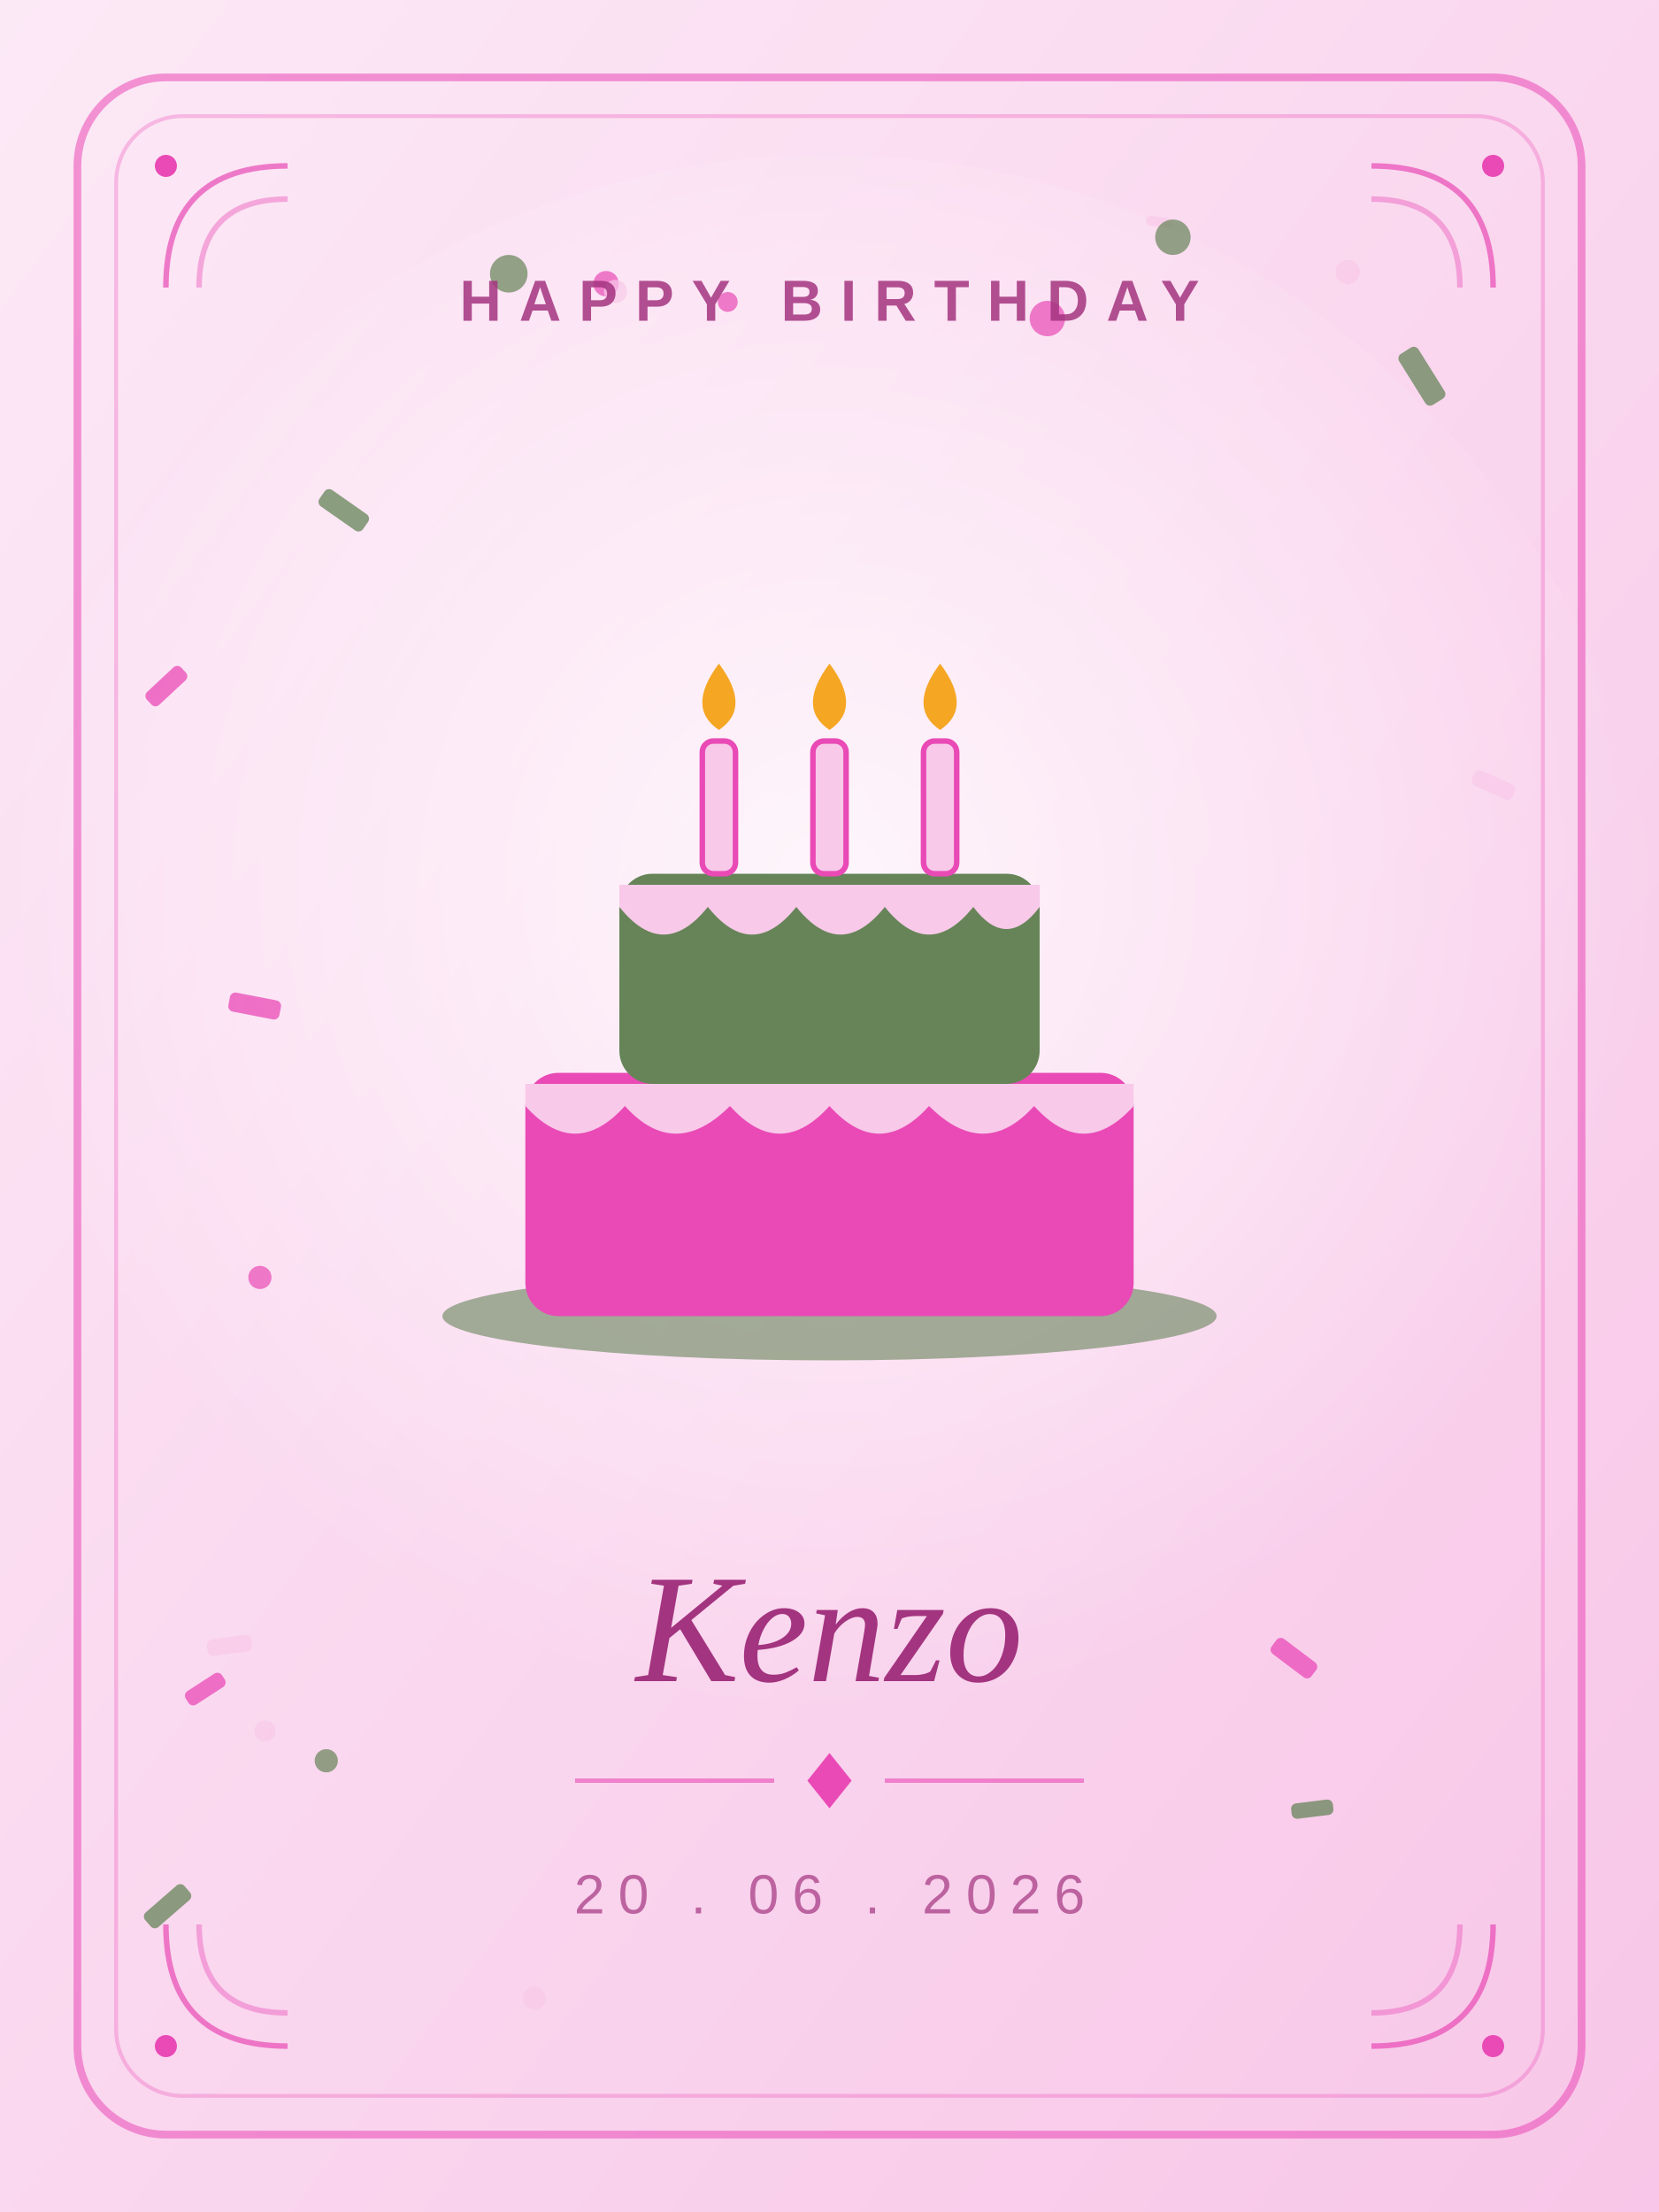
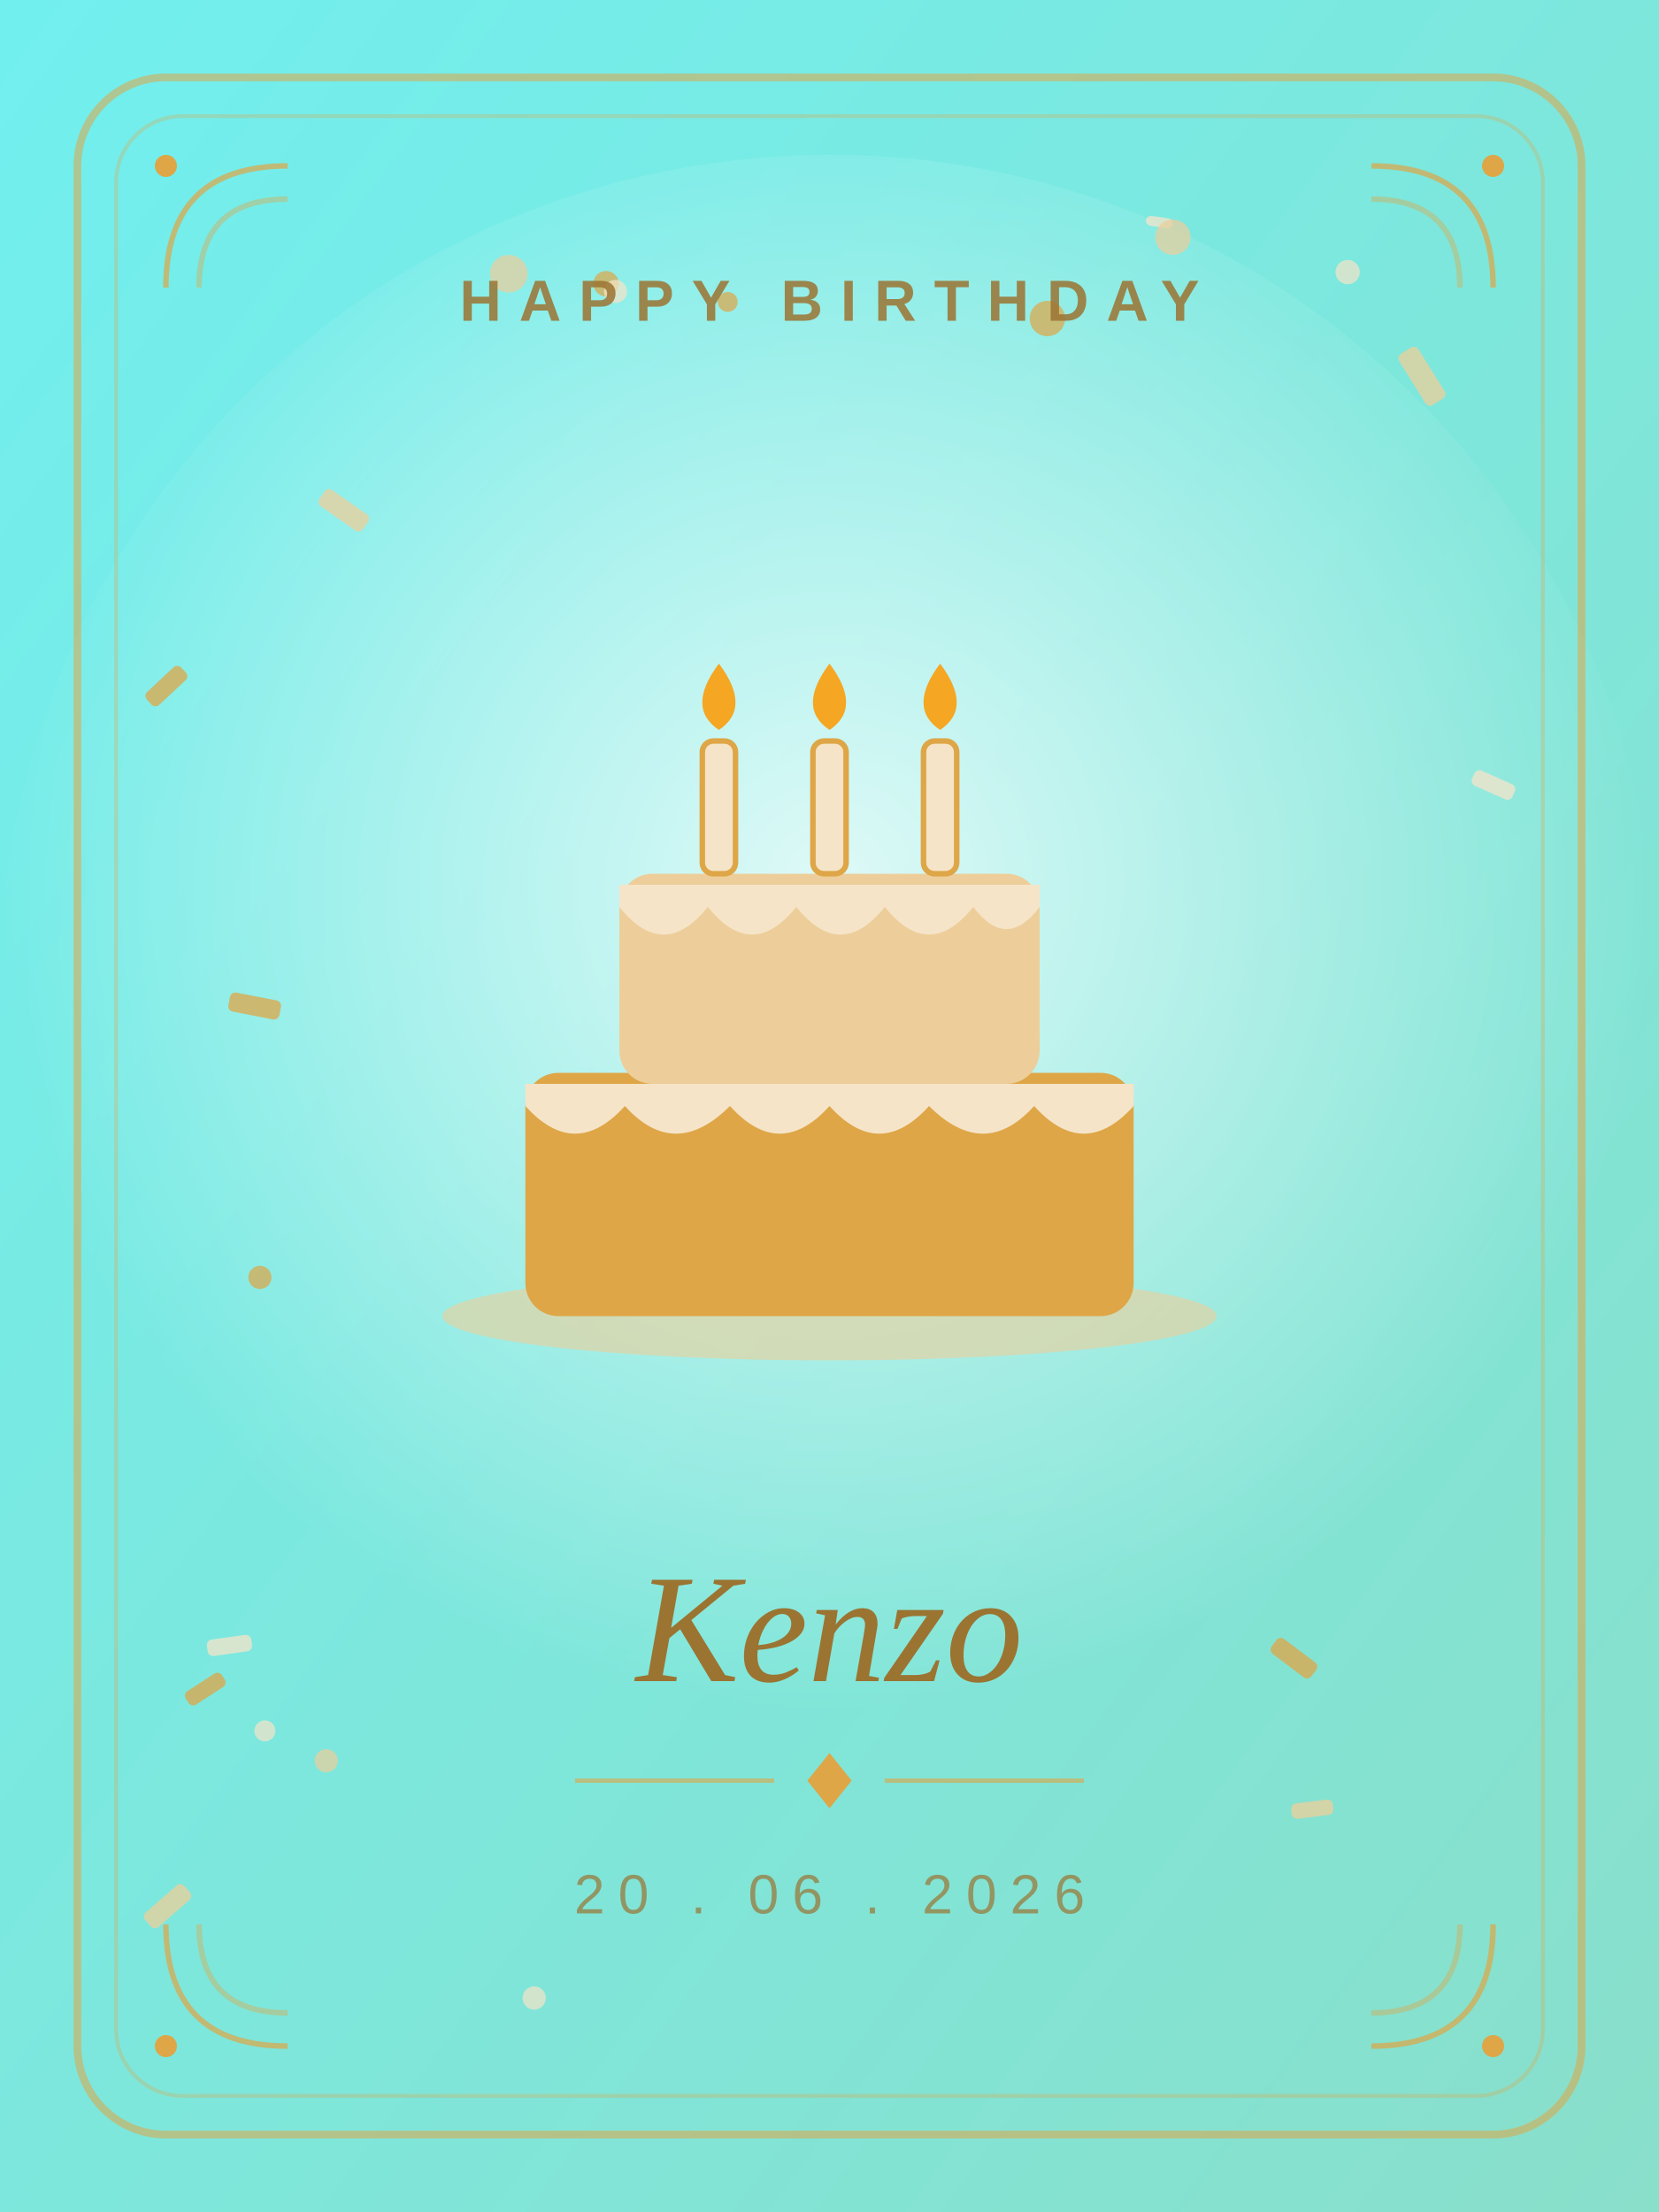
<svg xmlns="http://www.w3.org/2000/svg" viewBox="0 0 300 400" width="600" height="800">
  <defs>
    <linearGradient id="bg" x1="0" y1="0" x2="1" y2="1">
-       <stop offset="0" stop-color="#fce9f6" />
-       <stop offset="1" stop-color="#f8c6e8" />
+       <stop offset="0" stop-color="#71efef" />
+       <stop offset="1" stop-color="#89dfca" />
    </linearGradient>
    <radialGradient id="glow" cx="0.5" cy="0.44" r="0.5">
      <stop offset="0" stop-color="#ffffff" stop-opacity="0.75" />
      <stop offset="1" stop-color="#ffffff" stop-opacity="0" />
    </radialGradient>
  </defs>
  <rect width="300" height="400" fill="url(#bg)" />
  <circle cx="150" cy="178" r="150" fill="url(#glow)" />
  <g>
-     <circle cx="109.6" cy="51.3" r="2.3" fill="#e94ab6" fill-opacity="0.7" />
-     <rect x="252.5" y="64.5" width="4.1" height="10.9" rx="1" fill="#668458" fill-opacity="0.75" transform="rotate(328 252.5 64.5)" />
-     <circle cx="243.7" cy="49.2" r="2.2" fill="#f8c9e9" fill-opacity="0.7" />
-     <rect x="238.6" y="301.2" width="3.4" height="9.0" rx="1" fill="#e94ab6" fill-opacity="0.75" transform="rotate(127 238.6 301.2)" />
-     <circle cx="59.0" cy="318.4" r="2.1" fill="#668458" fill-opacity="0.7" />
-     <rect x="265.8" y="141.7" width="3.0" height="8.0" rx="1" fill="#f8c9e9" fill-opacity="0.75" transform="rotate(294 265.8 141.7)" />
-     <circle cx="47.0" cy="231.0" r="2.1" fill="#e94ab6" fill-opacity="0.7" />
-     <rect x="240.9" y="325.3" width="2.8" height="7.6" rx="1" fill="#668458" fill-opacity="0.75" transform="rotate(83 240.9 325.3)" />
-     <circle cx="111.3" cy="52.7" r="2.1" fill="#f8c9e9" fill-opacity="0.7" />
-     <rect x="39.6" y="302.1" width="2.9" height="7.8" rx="1" fill="#e94ab6" fill-opacity="0.75" transform="rotate(57 39.6 302.1)" />
-     <circle cx="92.0" cy="49.5" r="3.4" fill="#668458" fill-opacity="0.7" />
-     <rect x="212.2" y="39.6" width="1.8" height="4.9" rx="1" fill="#f8c9e9" fill-opacity="0.75" transform="rotate(98 212.2 39.6)" />
-     <circle cx="131.6" cy="54.6" r="1.8" fill="#e94ab6" fill-opacity="0.7" />
-     <rect x="32.7" y="340.3" width="3.5" height="9.4" rx="1" fill="#668458" fill-opacity="0.75" transform="rotate(49 32.7 340.3)" />
-     <circle cx="47.9" cy="313.0" r="1.9" fill="#f8c9e9" fill-opacity="0.7" />
-     <rect x="51.0" y="181.1" width="3.5" height="9.4" rx="1" fill="#e94ab6" fill-opacity="0.75" transform="rotate(101 51.0 181.1)" />
-     <circle cx="212.1" cy="42.9" r="3.2" fill="#668458" fill-opacity="0.7" />
-     <rect x="45.3" y="295.5" width="3.0" height="8.1" rx="1" fill="#f8c9e9" fill-opacity="0.75" transform="rotate(82 45.3 295.5)" />
-     <circle cx="189.4" cy="57.6" r="3.2" fill="#e94ab6" fill-opacity="0.7" />
-     <rect x="57.2" y="91.0" width="3.6" height="9.6" rx="1" fill="#668458" fill-opacity="0.75" transform="rotate(305 57.2 91.0)" />
-     <circle cx="96.6" cy="361.3" r="2.1" fill="#f8c9e9" fill-opacity="0.7" />
-     <rect x="32.1" y="120.0" width="3.2" height="8.5" rx="1" fill="#e94ab6" fill-opacity="0.75" transform="rotate(47 32.1 120.0)" />
+     <circle cx="109.6" cy="51.3" r="2.3" fill="#dea647" fill-opacity="0.7" />
+     <rect x="252.5" y="64.5" width="4.1" height="10.9" rx="1" fill="#edce9a" fill-opacity="0.75" transform="rotate(328 252.5 64.5)" />
+     <circle cx="243.7" cy="49.2" r="2.2" fill="#f5e4c8" fill-opacity="0.7" />
+     <rect x="238.6" y="301.2" width="3.4" height="9.0" rx="1" fill="#dea647" fill-opacity="0.75" transform="rotate(127 238.6 301.2)" />
+     <circle cx="59.0" cy="318.4" r="2.1" fill="#edce9a" fill-opacity="0.7" />
+     <rect x="265.8" y="141.7" width="3.0" height="8.0" rx="1" fill="#f5e4c8" fill-opacity="0.75" transform="rotate(294 265.8 141.7)" />
+     <circle cx="47.0" cy="231.0" r="2.1" fill="#dea647" fill-opacity="0.7" />
+     <rect x="240.9" y="325.3" width="2.8" height="7.6" rx="1" fill="#edce9a" fill-opacity="0.75" transform="rotate(83 240.9 325.3)" />
+     <circle cx="111.3" cy="52.7" r="2.1" fill="#f5e4c8" fill-opacity="0.7" />
+     <rect x="39.6" y="302.1" width="2.9" height="7.8" rx="1" fill="#dea647" fill-opacity="0.75" transform="rotate(57 39.6 302.1)" />
+     <circle cx="92.0" cy="49.5" r="3.4" fill="#edce9a" fill-opacity="0.7" />
+     <rect x="212.2" y="39.6" width="1.8" height="4.9" rx="1" fill="#f5e4c8" fill-opacity="0.75" transform="rotate(98 212.2 39.6)" />
+     <circle cx="131.6" cy="54.6" r="1.8" fill="#dea647" fill-opacity="0.7" />
+     <rect x="32.7" y="340.3" width="3.5" height="9.4" rx="1" fill="#edce9a" fill-opacity="0.75" transform="rotate(49 32.7 340.3)" />
+     <circle cx="47.9" cy="313.0" r="1.9" fill="#f5e4c8" fill-opacity="0.7" />
+     <rect x="51.0" y="181.1" width="3.5" height="9.4" rx="1" fill="#dea647" fill-opacity="0.75" transform="rotate(101 51.0 181.1)" />
+     <circle cx="212.1" cy="42.9" r="3.2" fill="#edce9a" fill-opacity="0.7" />
+     <rect x="45.3" y="295.5" width="3.0" height="8.1" rx="1" fill="#f5e4c8" fill-opacity="0.75" transform="rotate(82 45.3 295.5)" />
+     <circle cx="189.4" cy="57.6" r="3.2" fill="#dea647" fill-opacity="0.7" />
+     <rect x="57.2" y="91.0" width="3.6" height="9.6" rx="1" fill="#edce9a" fill-opacity="0.75" transform="rotate(305 57.2 91.0)" />
+     <circle cx="96.6" cy="361.3" r="2.1" fill="#f5e4c8" fill-opacity="0.7" />
+     <rect x="32.1" y="120.0" width="3.2" height="8.5" rx="1" fill="#dea647" fill-opacity="0.75" transform="rotate(47 32.1 120.0)" />
  </g>
-   <rect x="14" y="14" width="272" height="372" rx="16" fill="none" stroke="#e94ab6" stroke-opacity="0.55" stroke-width="1.4" />
-   <rect x="21" y="21" width="258" height="358" rx="12" fill="none" stroke="#e94ab6" stroke-opacity="0.3" stroke-width="0.7" />
-   <g transform="translate(30 30) rotate(0)" fill="none" stroke="#e94ab6" stroke-width="1" stroke-opacity="0.7">
+   <rect x="14" y="14" width="272" height="372" rx="16" fill="none" stroke="#dea647" stroke-opacity="0.55" stroke-width="1.4" />
+   <rect x="21" y="21" width="258" height="358" rx="12" fill="none" stroke="#dea647" stroke-opacity="0.3" stroke-width="0.7" />
+   <g transform="translate(30 30) rotate(0)" fill="none" stroke="#dea647" stroke-width="1" stroke-opacity="0.7">
    <path d="M0 22 Q0 0 22 0" />
    <path d="M6 22 Q6 6 22 6" stroke-opacity="0.4" />
-     <circle cx="0" cy="0" r="2" fill="#e94ab6" stroke="none" />
+     <circle cx="0" cy="0" r="2" fill="#dea647" stroke="none" />
  </g>
-   <g transform="translate(270 30) rotate(90)" fill="none" stroke="#e94ab6" stroke-width="1" stroke-opacity="0.7">
+   <g transform="translate(270 30) rotate(90)" fill="none" stroke="#dea647" stroke-width="1" stroke-opacity="0.7">
    <path d="M0 22 Q0 0 22 0" />
    <path d="M6 22 Q6 6 22 6" stroke-opacity="0.4" />
-     <circle cx="0" cy="0" r="2" fill="#e94ab6" stroke="none" />
+     <circle cx="0" cy="0" r="2" fill="#dea647" stroke="none" />
  </g>
-   <g transform="translate(270 370) rotate(180)" fill="none" stroke="#e94ab6" stroke-width="1" stroke-opacity="0.7">
+   <g transform="translate(270 370) rotate(180)" fill="none" stroke="#dea647" stroke-width="1" stroke-opacity="0.7">
    <path d="M0 22 Q0 0 22 0" />
    <path d="M6 22 Q6 6 22 6" stroke-opacity="0.4" />
-     <circle cx="0" cy="0" r="2" fill="#e94ab6" stroke="none" />
+     <circle cx="0" cy="0" r="2" fill="#dea647" stroke="none" />
  </g>
-   <g transform="translate(30 370) rotate(270)" fill="none" stroke="#e94ab6" stroke-width="1" stroke-opacity="0.7">
+   <g transform="translate(30 370) rotate(270)" fill="none" stroke="#dea647" stroke-width="1" stroke-opacity="0.7">
    <path d="M0 22 Q0 0 22 0" />
    <path d="M6 22 Q6 6 22 6" stroke-opacity="0.4" />
-     <circle cx="0" cy="0" r="2" fill="#e94ab6" stroke="none" />
+     <circle cx="0" cy="0" r="2" fill="#dea647" stroke="none" />
  </g>
-   <text x="150" y="58" text-anchor="middle" font-family="'Helvetica Neue', Arial, sans-serif" font-size="10.5" font-weight="600" letter-spacing="3.2" fill="#a3347f" fill-opacity="0.85">HAPPY BIRTHDAY</text>
+   <text x="150" y="58" text-anchor="middle" font-family="'Helvetica Neue', Arial, sans-serif" font-size="10.5" font-weight="600" letter-spacing="3.2" fill="#9b7432" fill-opacity="0.85">HAPPY BIRTHDAY</text>
  <g transform="translate(150 180)">
-     <ellipse cx="0" cy="58" rx="70" ry="8" fill="#668458" fill-opacity="0.6" />
-     <rect x="-55" y="14" width="110" height="44" rx="6" fill="#e94ab6" />
-     <path d="M-55 20 Q-46 30 -37 20 Q-28 30 -18 20 Q-9 30 0 20 Q9 30 18 20 Q28 30 37 20 Q46 30 55 20 L55 16 L-55 16 Z" fill="#f8c9e9" />
-     <rect x="-38" y="-22" width="76" height="38" rx="6" fill="#668458" />
-     <path d="M-38 -16 Q-30 -6 -22 -16 Q-14 -6 -6 -16 Q2 -6 10 -16 Q18 -6 26 -16 Q32 -8 38 -16 L38 -20 L-38 -20 Z" fill="#f8c9e9" />
-     <rect x="-23" y="-46" width="6" height="24" rx="2" fill="#f8c9e9" stroke="#e94ab6" stroke-width="1" />
+     <ellipse cx="0" cy="58" rx="70" ry="8" fill="#edce9a" fill-opacity="0.6" />
+     <rect x="-55" y="14" width="110" height="44" rx="6" fill="#dea647" />
+     <path d="M-55 20 Q-46 30 -37 20 Q-28 30 -18 20 Q-9 30 0 20 Q9 30 18 20 Q28 30 37 20 Q46 30 55 20 L55 16 L-55 16 Z" fill="#f5e4c8" />
+     <rect x="-38" y="-22" width="76" height="38" rx="6" fill="#edce9a" />
+     <path d="M-38 -16 Q-30 -6 -22 -16 Q-14 -6 -6 -16 Q2 -6 10 -16 Q18 -6 26 -16 Q32 -8 38 -16 L38 -20 L-38 -20 Z" fill="#f5e4c8" />
+     <rect x="-23" y="-46" width="6" height="24" rx="2" fill="#f5e4c8" stroke="#dea647" stroke-width="1" />
    <path d="M-20 -60 Q-14 -52 -20 -48 Q-26 -52 -20 -60 Z" fill="#f5a623" />
-     <rect x="-3" y="-46" width="6" height="24" rx="2" fill="#f8c9e9" stroke="#e94ab6" stroke-width="1" />
+     <rect x="-3" y="-46" width="6" height="24" rx="2" fill="#f5e4c8" stroke="#dea647" stroke-width="1" />
    <path d="M0 -60 Q6 -52 0 -48 Q-6 -52 0 -60 Z" fill="#f5a623" />
-     <rect x="17" y="-46" width="6" height="24" rx="2" fill="#f8c9e9" stroke="#e94ab6" stroke-width="1" />
+     <rect x="17" y="-46" width="6" height="24" rx="2" fill="#f5e4c8" stroke="#dea647" stroke-width="1" />
    <path d="M20 -60 Q26 -52 20 -48 Q14 -52 20 -60 Z" fill="#f5a623" />
  </g>
-   <text x="150" y="304" text-anchor="middle" font-family="Georgia, 'Times New Roman', serif" font-style="italic" font-size="28" fill="#a3347f">Kenzo</text>
-   <g fill="#e94ab6" stroke="#e94ab6">
+   <text x="150" y="304" text-anchor="middle" font-family="Georgia, 'Times New Roman', serif" font-style="italic" font-size="28" fill="#9b7432">Kenzo</text>
+   <g fill="#dea647" stroke="#dea647">
    <line x1="104" y1="322" x2="140" y2="322" stroke-width="0.8" stroke-opacity="0.6" />
    <line x1="160" y1="322" x2="196" y2="322" stroke-width="0.8" stroke-opacity="0.6" />
    <path d="M150 317 L154 322 L150 327 L146 322 Z" stroke="none" />
  </g>
-   <text x="150" y="346" text-anchor="middle" font-family="'Helvetica Neue', Arial, sans-serif" font-size="10" letter-spacing="2.4" fill="#a3347f" fill-opacity="0.7">20 . 06 . 2026</text>
+   <text x="150" y="346" text-anchor="middle" font-family="'Helvetica Neue', Arial, sans-serif" font-size="10" letter-spacing="2.4" fill="#9b7432" fill-opacity="0.7">20 . 06 . 2026</text>
</svg>
